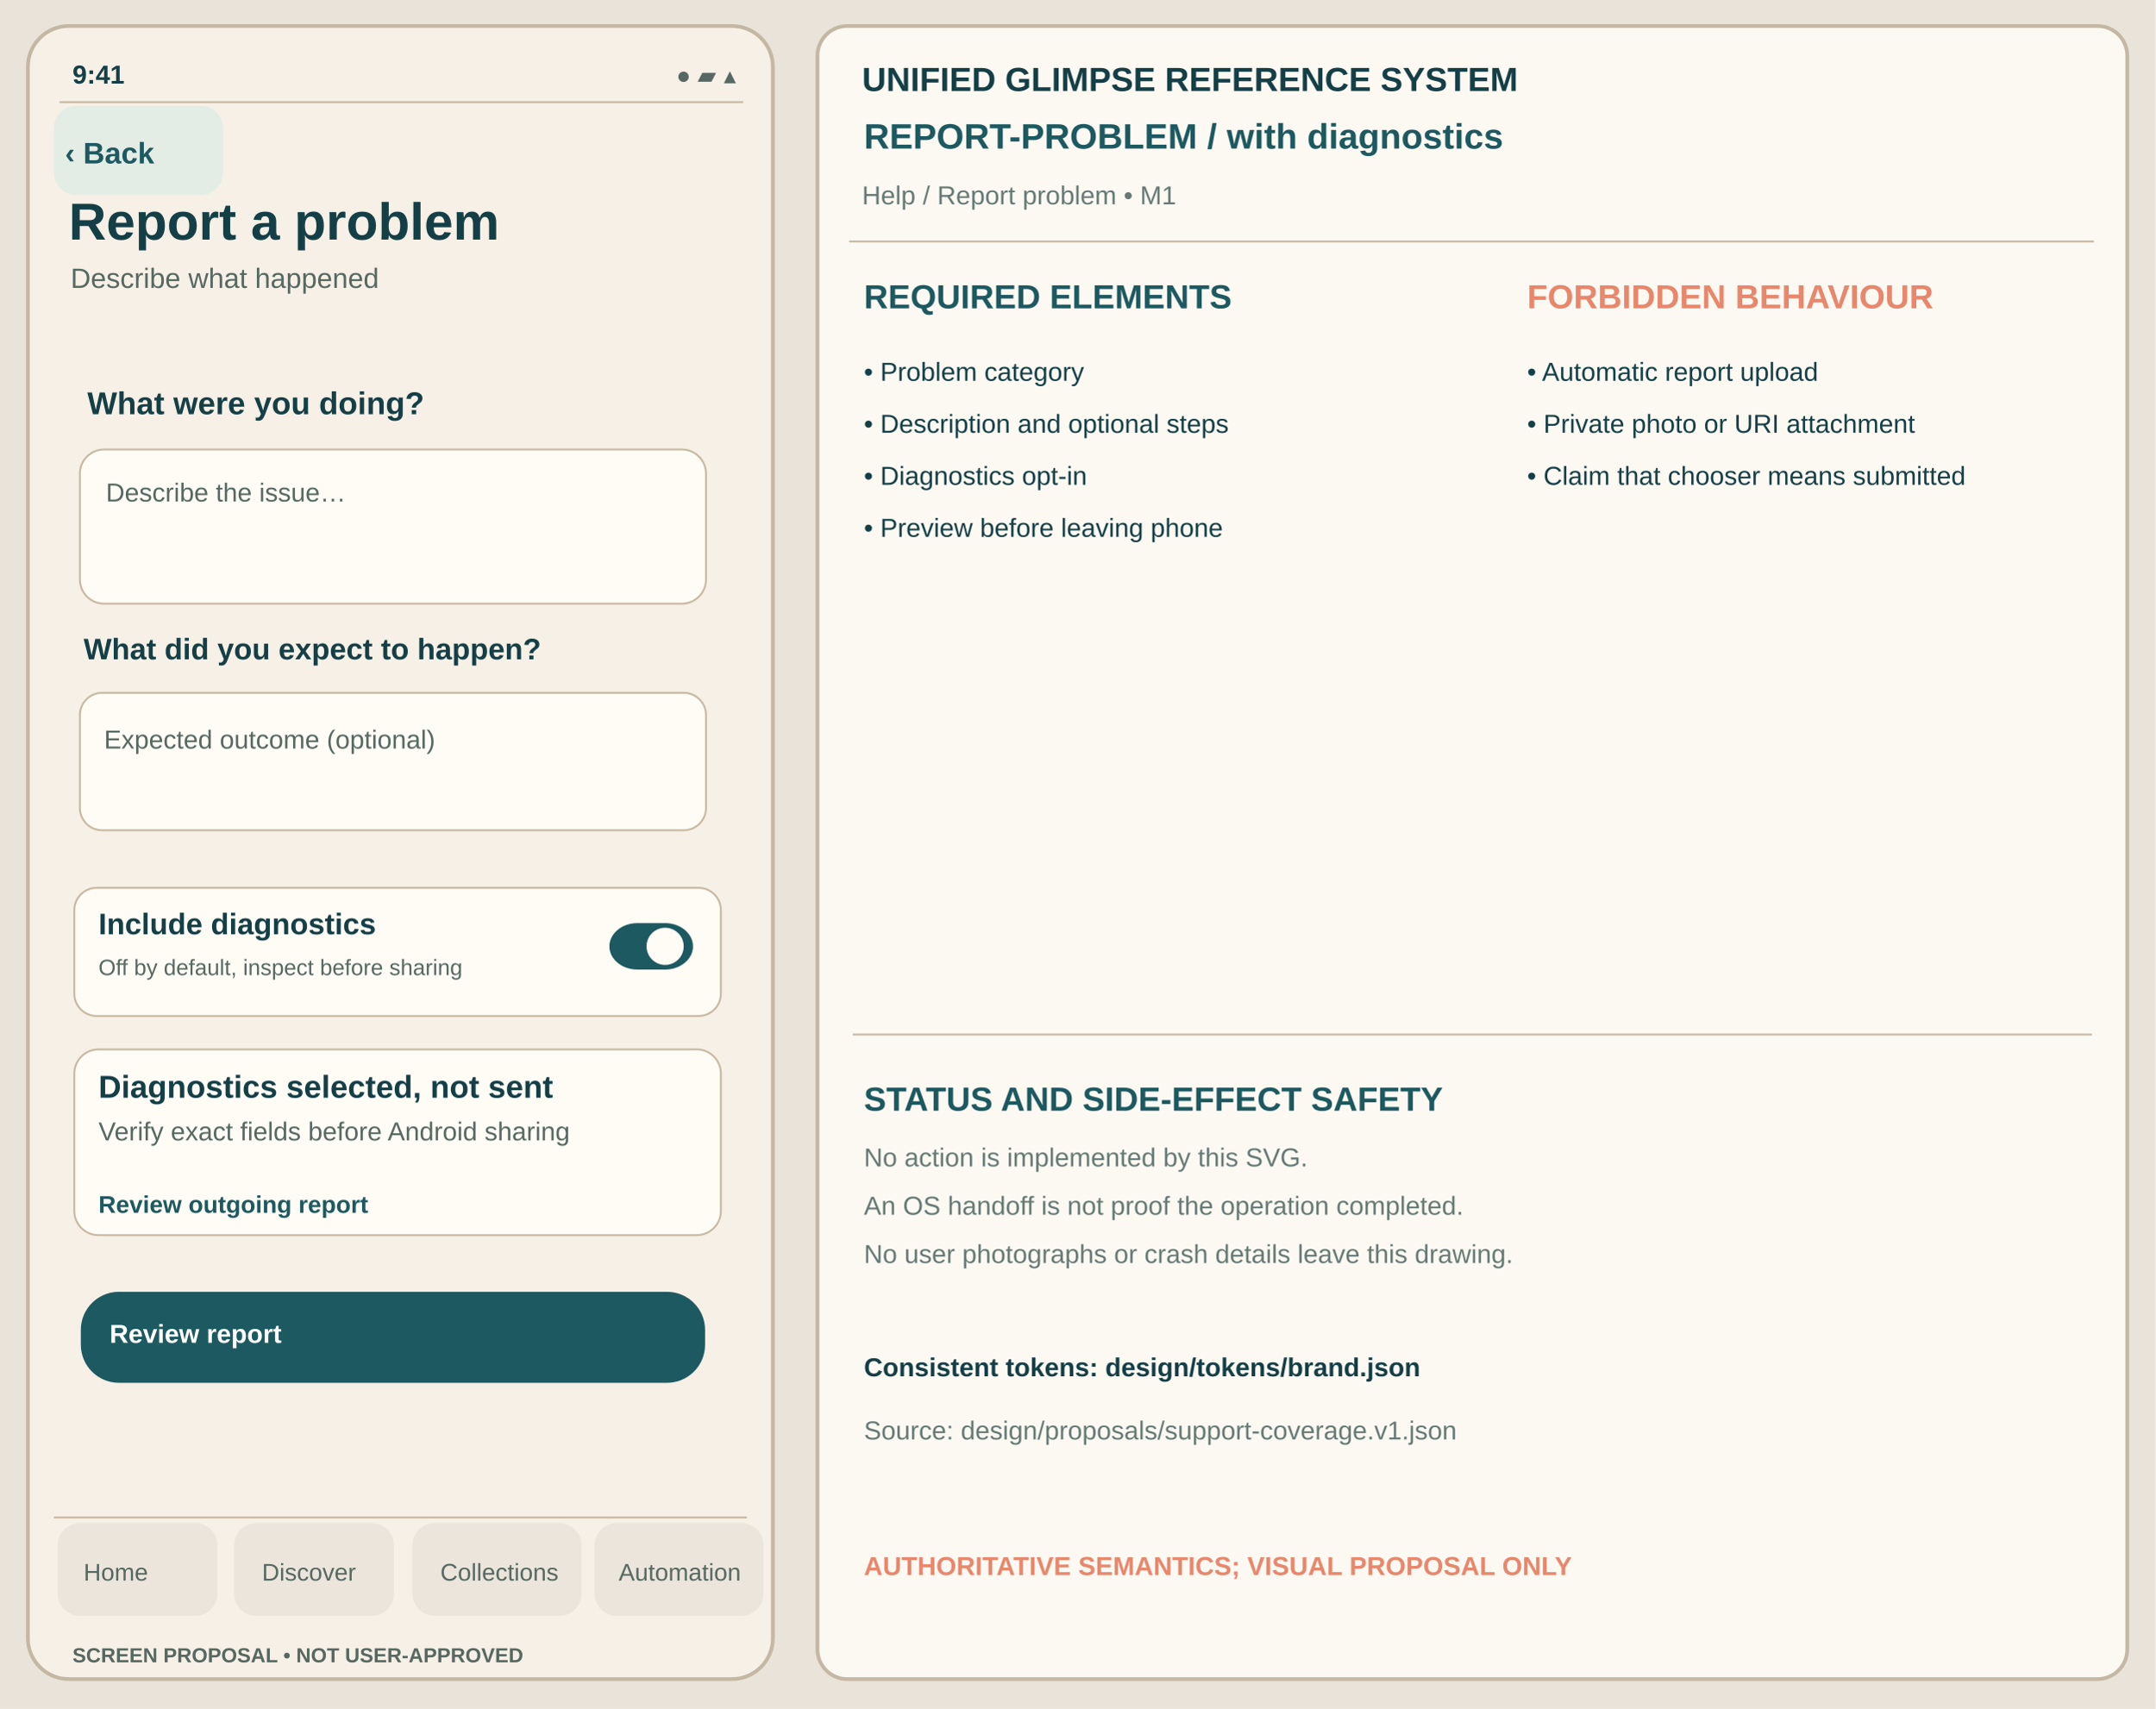
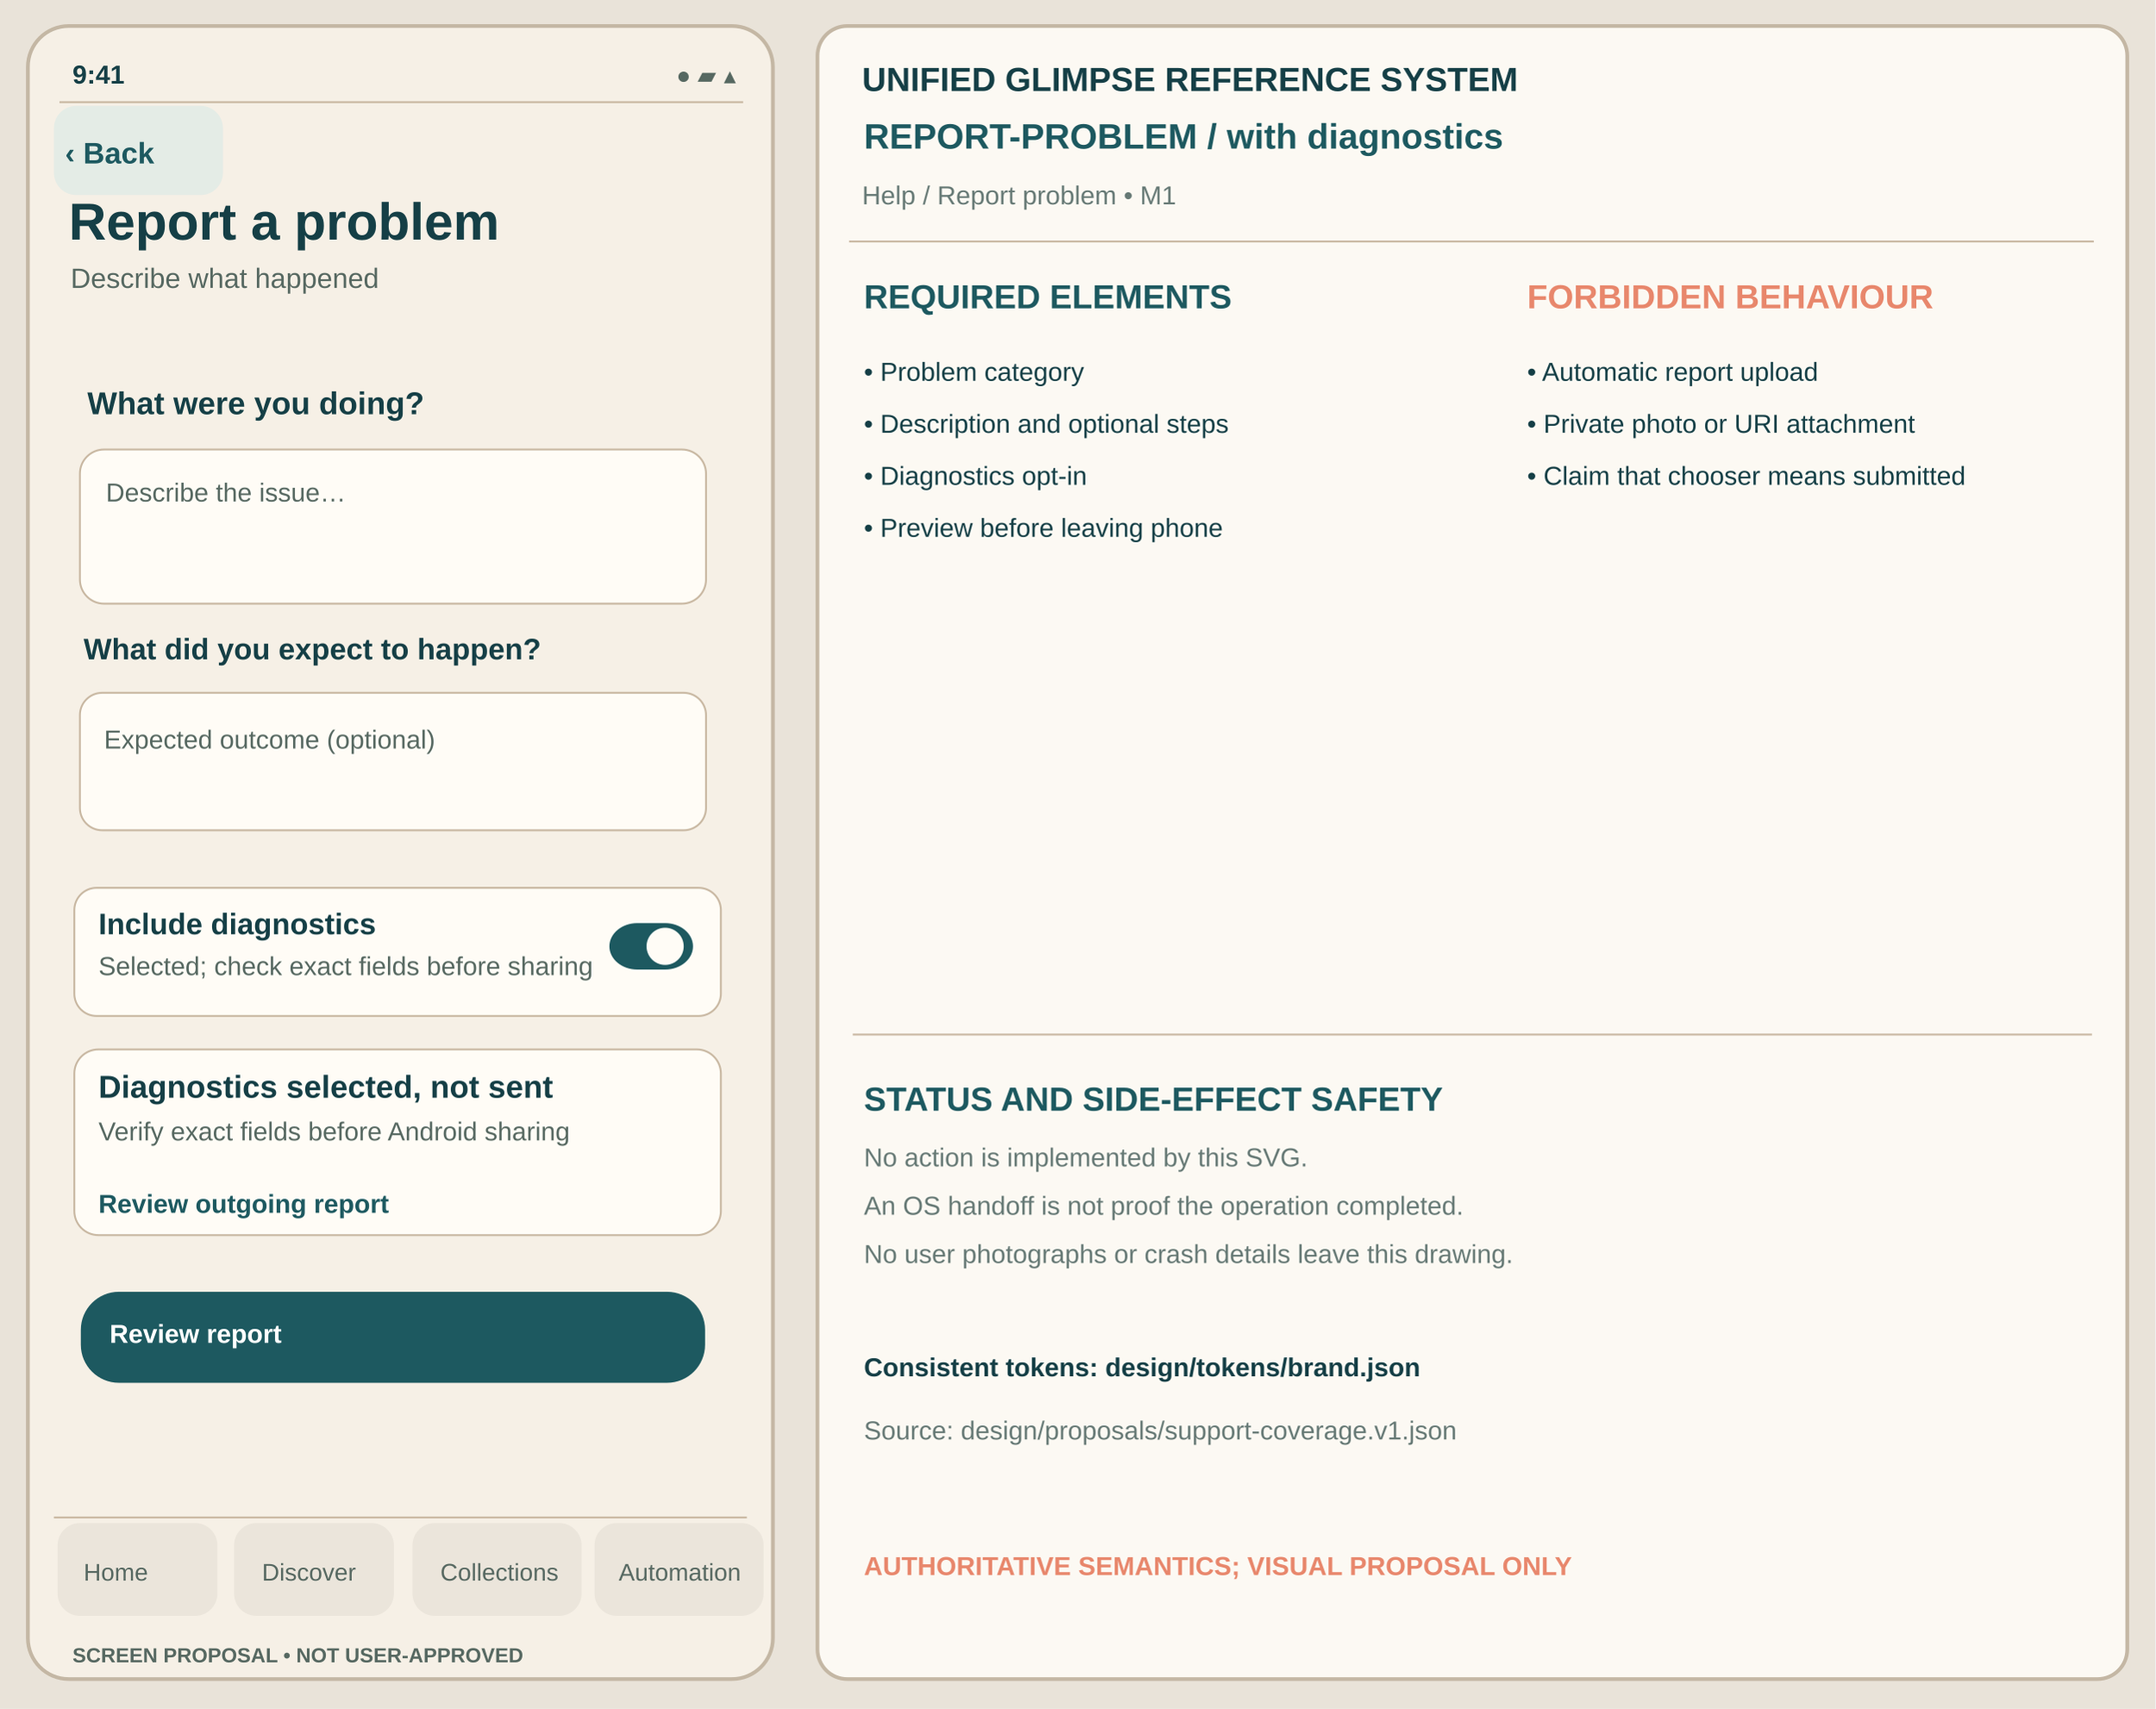
<svg xmlns="http://www.w3.org/2000/svg" viewBox="0 0 1160 920" width="1160" height="920" role="img" aria-label="Report a problem with-diagnostics unapproved Glimpse visual reference">
  <rect width="1160" height="920" fill="#E9E3D9" />
  <rect x="15" y="14" width="401" height="890" rx="22" fill="#F6F0E6" stroke="#C4B7A4" stroke-width="2" />
  <text x="39" y="45" font-family="Arial,Helvetica,sans-serif" fill="#153F46" font-size="14" font-weight="600">9:41</text>
  <text x="364" y="45" font-family="Arial,Helvetica,sans-serif" fill="#566861" font-size="13" font-weight="400">●  ▰  ▴</text>
  <path d="M32 55h368" stroke="#C8B7A1" />
  <rect x="29" y="57" width="91" height="48" rx="12" fill="#E4ECE6" data-control="back" data-focus-order="1" data-hit-width="91" data-hit-height="48" />
  <text x="35" y="88" font-family="Arial,Helvetica,sans-serif" fill="#1D5960" font-size="16" font-weight="650">‹ Back</text>
  <text x="37" y="129" font-family="Arial,Helvetica,sans-serif" fill="#153F46" font-size="28" font-weight="700">Report a problem</text>
  <text x="38" y="155" font-family="Arial,Helvetica,sans-serif" fill="#566861" font-size="15" font-weight="400">Describe what happened</text>
  <g id="support-body" transform="translate(0,-24)">
    <text x="47" y="247" font-family="Arial,Helvetica,sans-serif" fill="#153F46" font-size="17" font-weight="650">What were you doing?</text>
    <rect x="43" y="266" width="337" height="83" rx="13" fill="#FFFCF6" stroke="#C8B7A1" stroke-width="1" />
    <text x="57" y="294" font-family="Arial,Helvetica,sans-serif" fill="#566861" font-size="14" font-weight="400">Describe the issue…</text>
    <text x="45" y="379" font-family="Arial,Helvetica,sans-serif" fill="#153F46" font-size="16" font-weight="650">What did you expect to happen?</text>
    <rect x="43" y="397" width="337" height="74" rx="12" fill="#FFFCF6" stroke="#C8B7A1" stroke-width="1" />
    <text x="56" y="427" font-family="Arial,Helvetica,sans-serif" fill="#566861" font-size="14" font-weight="400">Expected outcome (optional)</text>
    <rect x="40" y="502" width="348" height="69" rx="12" fill="#FFFCF6" stroke="#C8B7A1" stroke-width="1" />
    <text x="53" y="527" font-family="Arial,Helvetica,sans-serif" fill="#153F46" font-size="16" font-weight="650">Include diagnostics</text>
-     <text x="53" y="549" font-family="Arial,Helvetica,sans-serif" fill="#566861" font-size="12" font-weight="400">Off by default, inspect before sharing</text>
+     <text x="53" y="549" font-family="Arial,Helvetica,sans-serif" fill="#566861" font-size="14" font-weight="400">Selected; check exact fields before sharing</text>
    <rect x="328" y="521" width="45" height="25" rx="15" fill="#1D5960" stroke="none" stroke-width="1" />
    <circle cx="358" cy="533.5" r="10" fill="#FFFCF6" />
    <rect x="40" y="589" width="348" height="100" rx="13" fill="#FFFCF6" stroke="#C8B7A1" stroke-width="1" />
    <text x="53" y="615" font-family="Arial,Helvetica,sans-serif" fill="#153F46" font-size="17" font-weight="650">Diagnostics selected, not sent</text>
    <text x="53" y="638" font-family="Arial,Helvetica,sans-serif" fill="#566861" font-size="14" font-weight="400">Verify exact fields before Android sharing</text>
-     <text x="53" y="677" font-family="Arial,Helvetica,sans-serif" fill="#1D5960" font-size="13" font-weight="650">Review outgoing report</text>
+     <text x="53" y="677" font-family="Arial,Helvetica,sans-serif" fill="#1D5960" font-size="14" font-weight="650">Review outgoing report</text>
    <rect x="44" y="720" width="335" height="48" rx="20" fill="#1D5960" stroke="#1D5960" stroke-width="1" />
    <text x="59" y="747" font-family="Arial,Helvetica,sans-serif" fill="#FFFFFF" font-size="14" font-weight="650">Review report</text>
  </g>
  <path d="M29 817h373" stroke="#C8B7A1" />
  <g id="support-navigation" aria-label="Four tab destinations; static touch region proposal only">
    <rect x="31" y="820" width="86" height="50" rx="12" fill="#EBE5DB" data-control="nav-home" data-focus-order="90" data-hit-width="86" data-hit-height="50" />
    <rect x="126" y="820" width="86" height="50" rx="12" fill="#EBE5DB" data-control="nav-discover" data-focus-order="91" data-hit-width="86" data-hit-height="50" />
    <rect x="222" y="820" width="91" height="50" rx="12" fill="#EBE5DB" data-control="nav-collections" data-focus-order="92" data-hit-width="91" data-hit-height="50" />
    <rect x="320" y="820" width="91" height="50" rx="12" fill="#EBE5DB" data-control="nav-automation" data-focus-order="93" data-hit-width="91" data-hit-height="50" />
  </g>
  <text x="45" y="851" font-family="Arial,Helvetica,sans-serif" fill="#566861" font-size="13" font-weight="500">Home</text>
  <text x="141" y="851" font-family="Arial,Helvetica,sans-serif" fill="#566861" font-size="13" font-weight="500">Discover</text>
  <text x="237" y="851" font-family="Arial,Helvetica,sans-serif" fill="#566861" font-size="13" font-weight="500">Collections</text>
  <text x="333" y="851" font-family="Arial,Helvetica,sans-serif" fill="#566861" font-size="13" font-weight="500">Automation</text>
  <text x="39" y="895" font-family="Arial,Helvetica,sans-serif" fill="#566861" font-size="11" font-weight="650">SCREEN PROPOSAL • NOT USER-APPROVED</text>
  <rect x="440" y="14" width="705" height="890" rx="16" fill="#FCF9F3" stroke="#C4B7A4" stroke-width="2" />
  <text x="464" y="49" font-family="Arial,Helvetica,sans-serif" fill="#153F46" font-size="18" font-weight="700">UNIFIED GLIMPSE REFERENCE SYSTEM</text>
  <text x="465" y="80" font-family="Arial,Helvetica,sans-serif" fill="#1D5960" font-size="19" font-weight="650">REPORT-PROBLEM  /  with diagnostics</text>
  <text x="464" y="110" font-family="Arial,Helvetica,sans-serif" fill="#667975" font-size="14" font-weight="400">Help / Report problem  •  M1</text>
  <path d="M457 130h670" stroke="#C8B7A1" />
  <text x="465" y="166" font-family="Arial,Helvetica,sans-serif" fill="#1D5960" font-size="18" font-weight="700">REQUIRED ELEMENTS</text>
  <text x="822" y="166" font-family="Arial,Helvetica,sans-serif" fill="#E8876C" font-size="18" font-weight="700">FORBIDDEN BEHAVIOUR</text>
  <text x="465" y="205" font-family="Arial,Helvetica,sans-serif" fill="#153F46" font-size="14" font-weight="400">• Problem category</text>
  <text x="465" y="233" font-family="Arial,Helvetica,sans-serif" fill="#153F46" font-size="14" font-weight="400">• Description and optional steps</text>
  <text x="465" y="261" font-family="Arial,Helvetica,sans-serif" fill="#153F46" font-size="14" font-weight="400">• Diagnostics opt-in</text>
  <text x="465" y="289" font-family="Arial,Helvetica,sans-serif" fill="#153F46" font-size="14" font-weight="400">• Preview before leaving phone</text>
  <text x="822" y="205" font-family="Arial,Helvetica,sans-serif" fill="#153F46" font-size="14" font-weight="400">• Automatic report upload</text>
  <text x="822" y="233" font-family="Arial,Helvetica,sans-serif" fill="#153F46" font-size="14" font-weight="400">• Private photo or URI attachment</text>
  <text x="822" y="261" font-family="Arial,Helvetica,sans-serif" fill="#153F46" font-size="14" font-weight="400">• Claim that chooser means submitted</text>
  <path d="M459 557h667" stroke="#C8B7A1" />
  <text x="465" y="598" font-family="Arial,Helvetica,sans-serif" fill="#1D5960" font-size="18" font-weight="700">STATUS AND SIDE-EFFECT SAFETY</text>
  <text x="465" y="628" font-family="Arial,Helvetica,sans-serif" fill="#667975" font-size="14" font-weight="400">No action is implemented by this SVG.</text>
  <text x="465" y="654" font-family="Arial,Helvetica,sans-serif" fill="#667975" font-size="14" font-weight="400">An OS handoff is not proof the operation completed.</text>
  <text x="465" y="680" font-family="Arial,Helvetica,sans-serif" fill="#667975" font-size="14" font-weight="400">No user photographs or crash details leave this drawing.</text>
  <text x="465" y="741" font-family="Arial,Helvetica,sans-serif" fill="#153F46" font-size="14" font-weight="650">Consistent tokens: design/tokens/brand.json</text>
  <text x="465" y="775" font-family="Arial,Helvetica,sans-serif" fill="#667975" font-size="14" font-weight="400">Source: design/proposals/support-coverage.v1.json</text>
  <text x="465" y="848" font-family="Arial,Helvetica,sans-serif" fill="#E8876C" font-size="14" font-weight="700">AUTHORITATIVE SEMANTICS; VISUAL PROPOSAL ONLY</text>
</svg>
